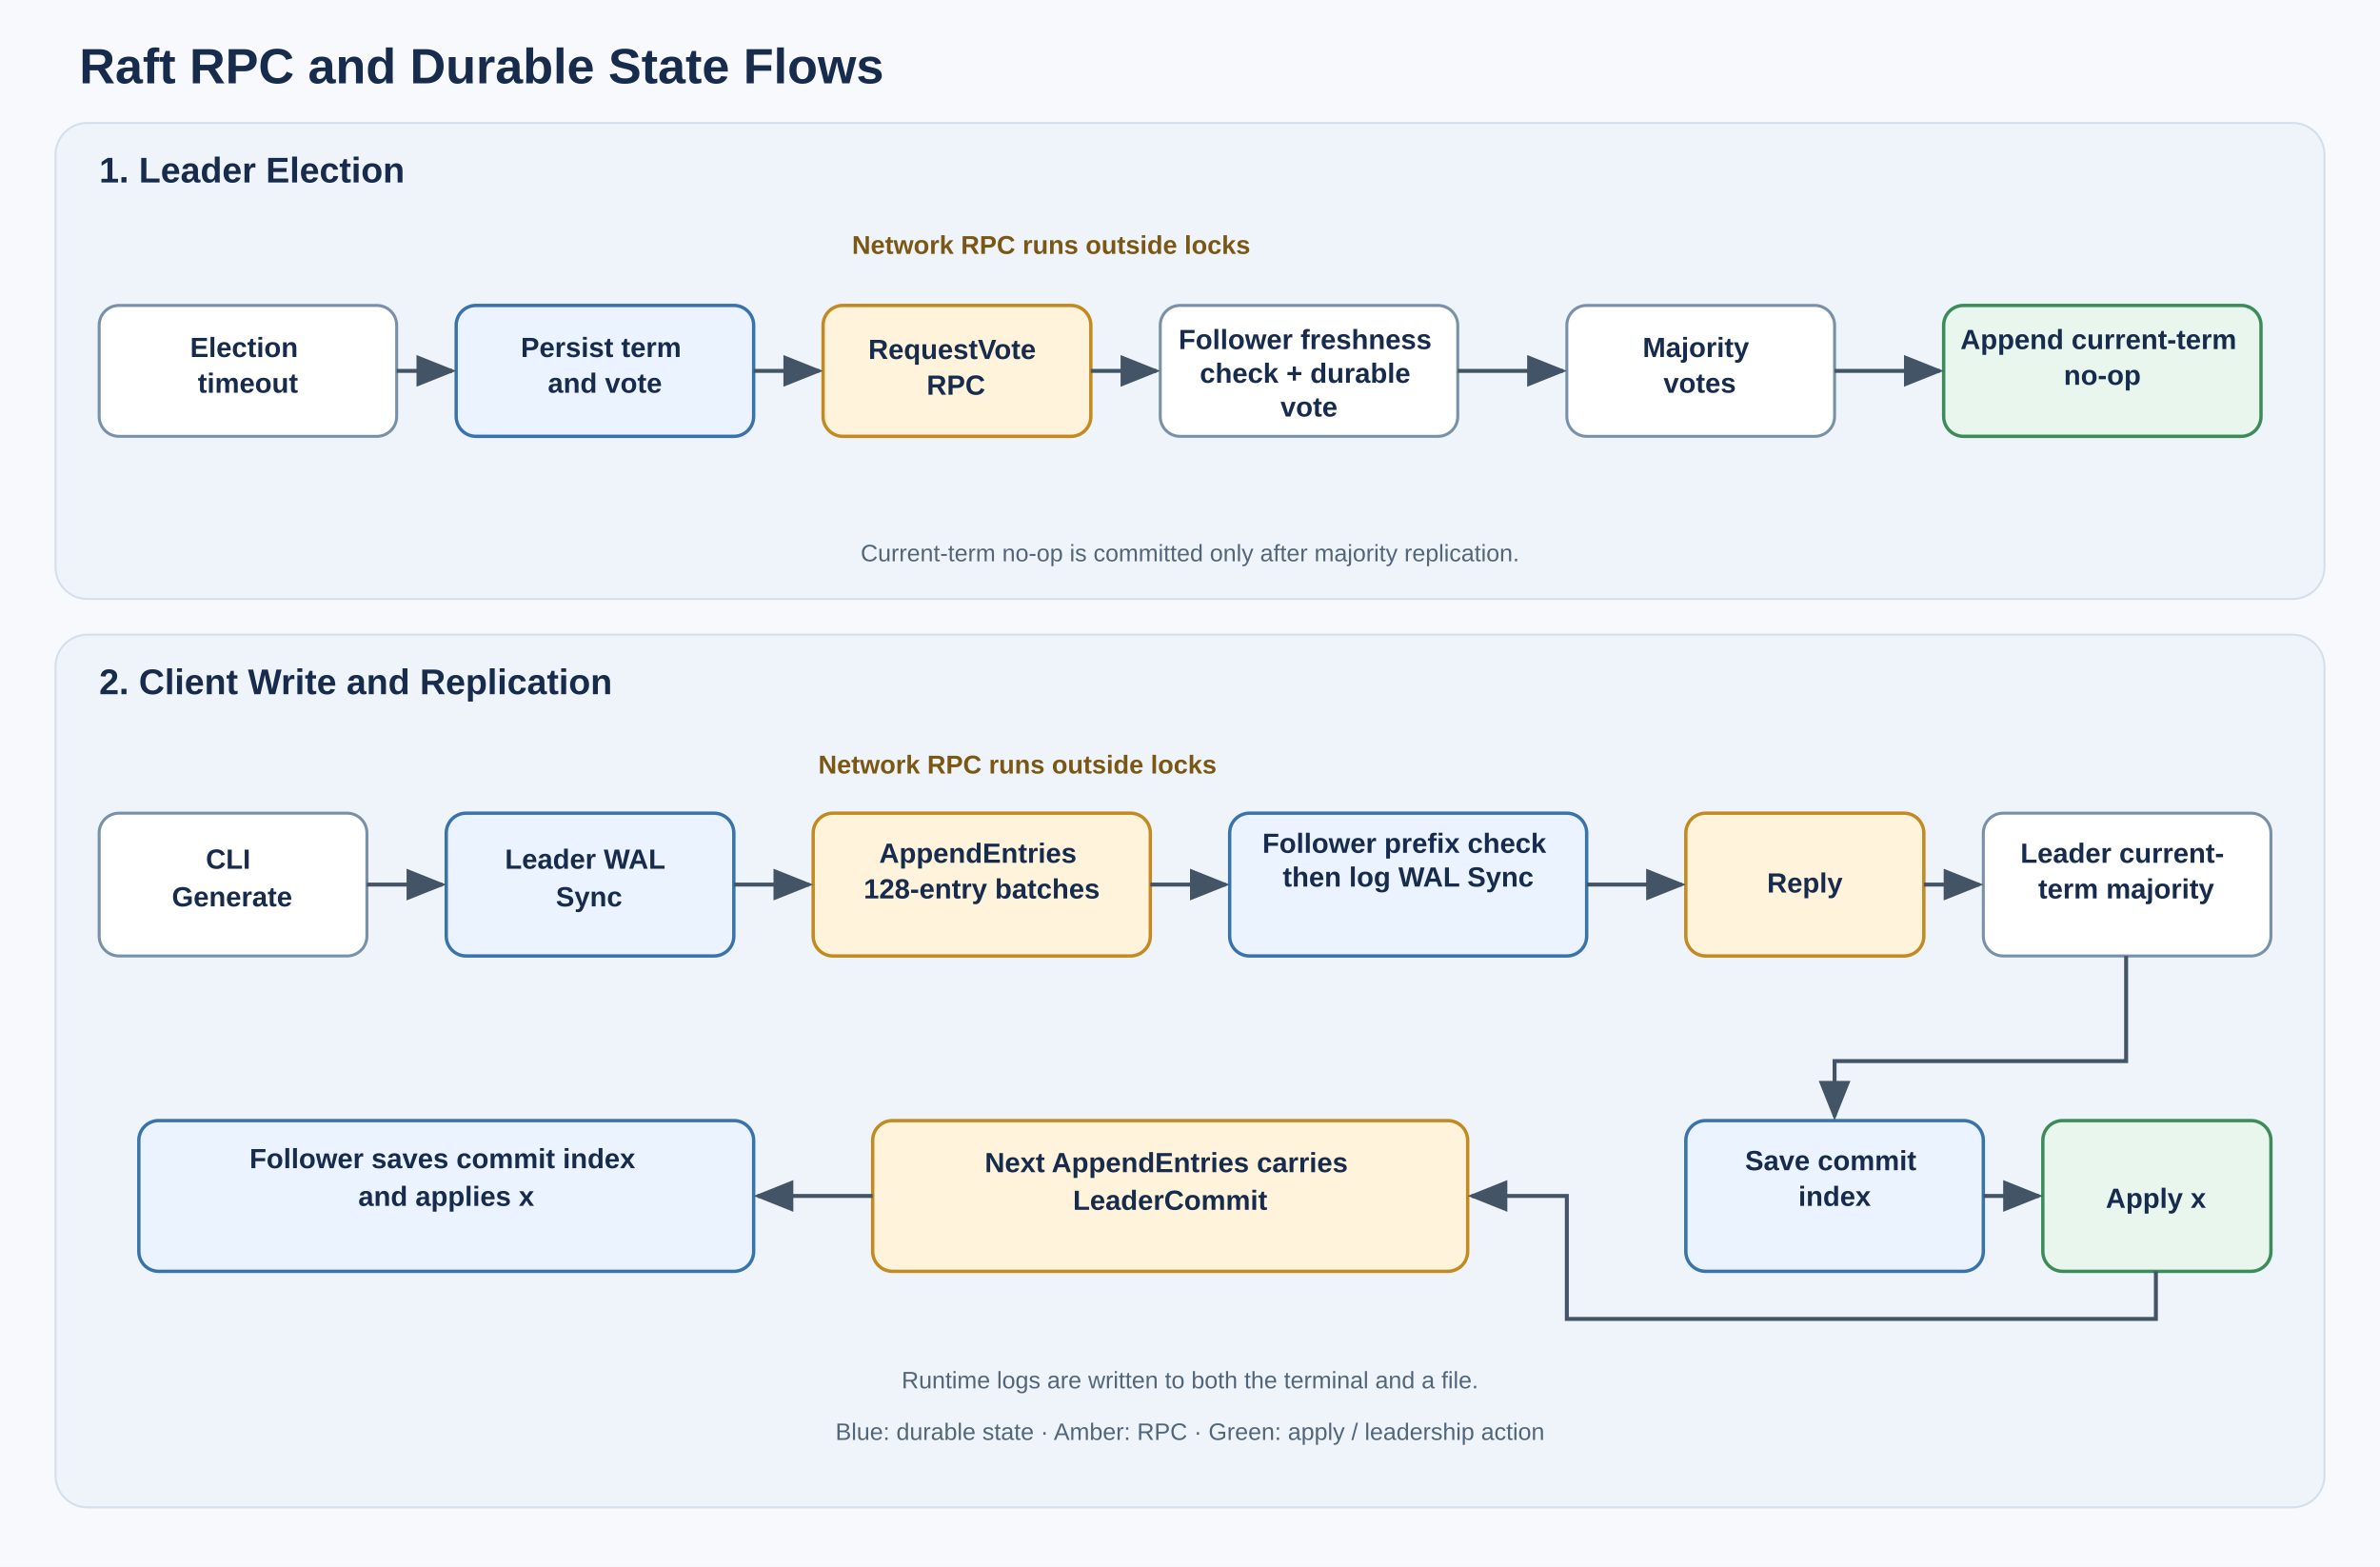
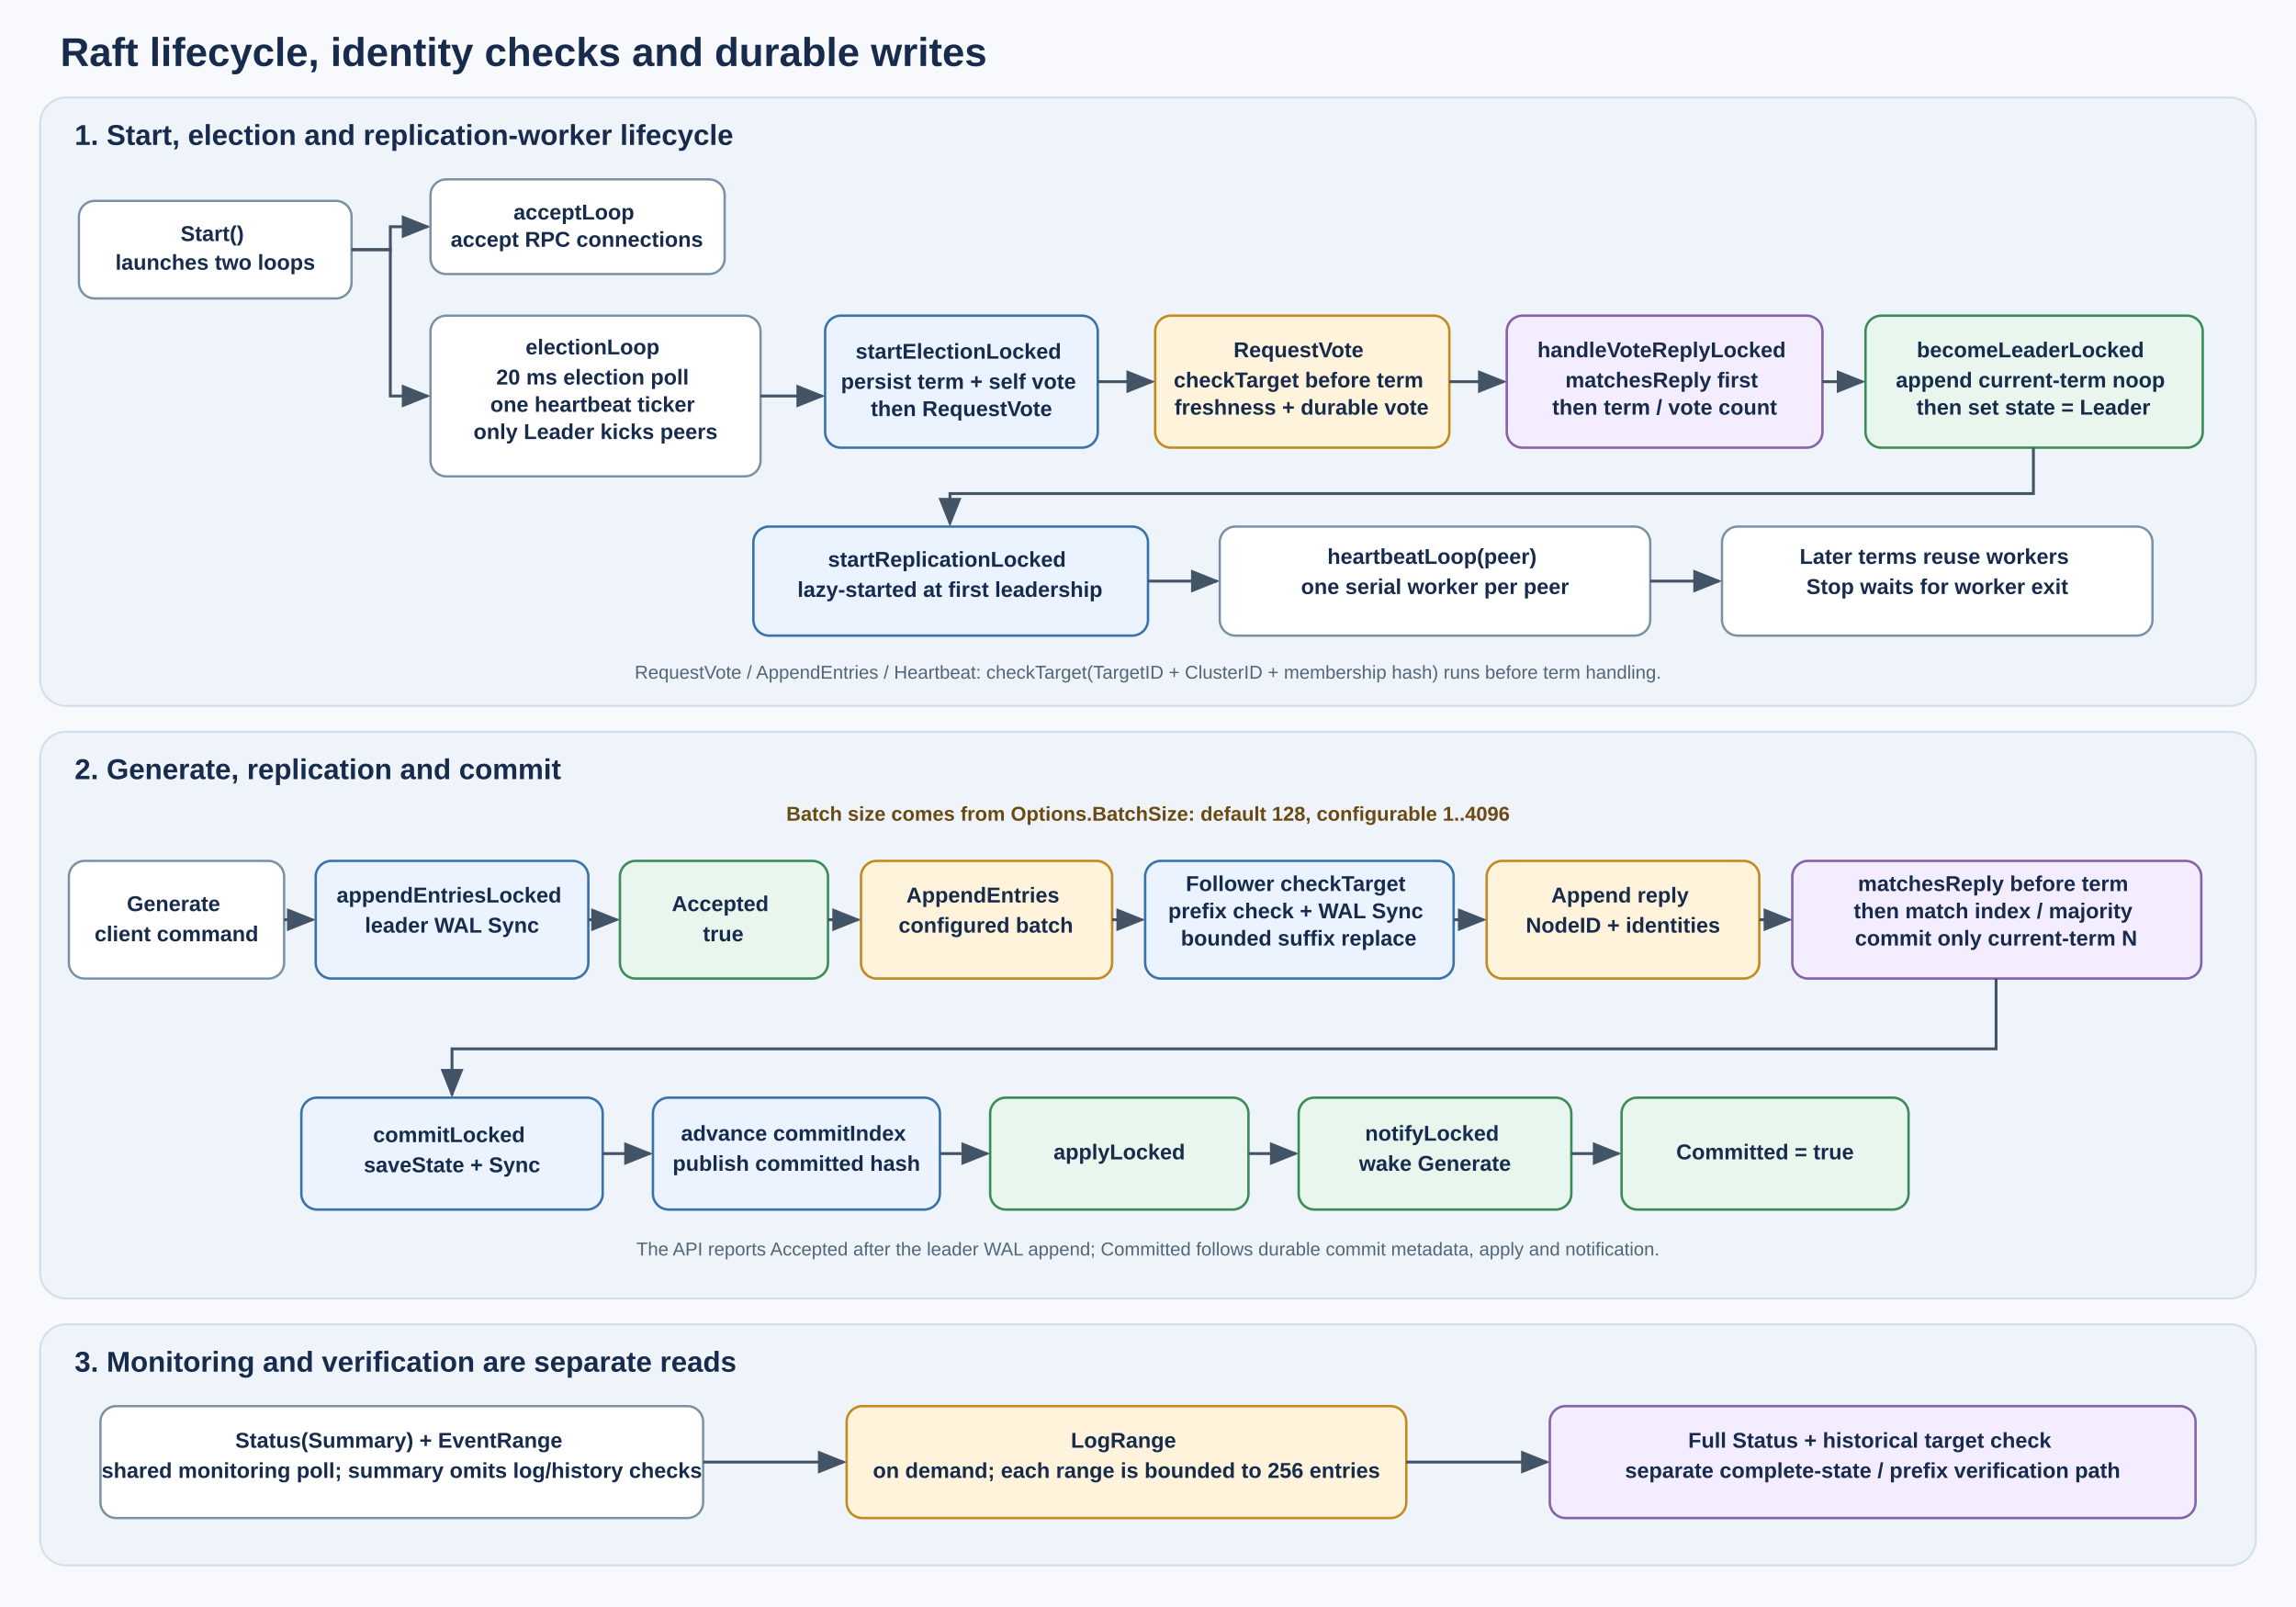
- <svg xmlns="http://www.w3.org/2000/svg" width="1200" height="790" viewBox="0 0 1200 790" role="img" aria-labelledby="title desc">
+ <svg xmlns="http://www.w3.org/2000/svg" width="1600" height="1120" viewBox="0 0 1600 1120" role="img" aria-labelledby="title desc">
  <defs>
    <marker id="arrow" markerWidth="10" markerHeight="8" refX="9" refY="4" orient="auto">
      <path d="M0,0 L10,4 L0,8 Z" fill="#425466" />
    </marker>
    <style>
      text { font-family: Arial, Helvetica, sans-serif; fill: #172b4d; }
-       .title { font-size: 25px; font-weight: 700; }
-       .section { font-size: 18px; font-weight: 700; }
-       .node { fill: #ffffff; stroke: #7890a8; stroke-width: 1.5; rx: 10; }
-       .durable { fill: #eaf3ff; stroke: #3973ac; stroke-width: 1.7; rx: 10; }
-       .rpc { fill: #fff4db; stroke: #c28a20; stroke-width: 1.7; rx: 10; }
-       .apply { fill: #e8f6ee; stroke: #3c8c5a; stroke-width: 1.7; rx: 10; }
-       .label { font-size: 14px; font-weight: 600; text-anchor: middle; }
-       .small { font-size: 12px; fill: #526579; text-anchor: middle; }
+       .title { font-size: 28px; font-weight: 700; }
+       .section { font-size: 20px; font-weight: 700; }
+       .node { fill: #ffffff; stroke: #7890a8; stroke-width: 1.6; rx: 11; }
+       .durable { fill: #eaf3ff; stroke: #3973ac; stroke-width: 1.7; rx: 11; }
+       .rpc { fill: #fff4db; stroke: #c28a20; stroke-width: 1.7; rx: 11; }
+       .apply { fill: #e8f6ee; stroke: #3c8c5a; stroke-width: 1.7; rx: 11; }
+       .guard { fill: #f4edff; stroke: #8662ad; stroke-width: 1.7; rx: 11; }
+       .label { font-size: 15px; font-weight: 700; text-anchor: middle; }
+       .small { font-size: 13px; fill: #526579; text-anchor: middle; }
      .arrow { fill: none; stroke: #425466; stroke-width: 2; marker-end: url(#arrow); }
-       .note { font-size: 13px; fill: #7a5713; font-weight: 700; }
+       .note { font-size: 14px; fill: #6b4a12; font-weight: 700; }
+       .panel { fill: #eef4fa; stroke: #d4dfeb; stroke-width: 1.4; }
    </style>
  </defs>
-   <rect width="1200" height="790" fill="#f7f9fc" />
-   <text x="40" y="42" class="title">Raft RPC and Durable State Flows</text>
-   <rect x="28" y="62" width="1144" height="240" rx="16" fill="#eef4fa" stroke="#d4dfeb" />
-   <text x="50" y="92" class="section">1. Leader Election</text>
-   <text x="530" y="128" class="note" text-anchor="middle">Network RPC runs outside locks</text>
-   <rect x="50" y="154" width="150" height="66" class="node" />
-   <text x="125" y="180" class="label">
-     <tspan x="125">Election</tspan>
-     <tspan x="125" dy="18">timeout</tspan>
+   <rect width="1600" height="1120" fill="#f7f9fc" />
+   <text x="42" y="46" class="title">Raft lifecycle, identity checks and durable writes</text>
+   <rect x="28" y="68" width="1544" height="424" rx="18" class="panel" />
+   <text x="52" y="101" class="section">1. Start, election and replication-worker lifecycle</text>
+   <rect x="55" y="140" width="190" height="68" class="node" />
+   <text x="150" y="168" class="label">
+     <tspan x="150">Start()</tspan>
+     <tspan x="150" dy="20">launches two loops</tspan>
  </text>
-   <rect x="230" y="154" width="150" height="66" class="durable" />
-   <text x="305" y="180" class="label">
-     <tspan x="305">Persist term</tspan>
-     <tspan x="305" dy="18">and vote</tspan>
+   <rect x="300" y="125" width="205" height="66" class="node" />
+   <text x="402" y="153" class="label">
+     <tspan x="402">acceptLoop</tspan>
+     <tspan x="402" dy="19">accept RPC connections</tspan>
  </text>
-   <rect x="415" y="154" width="135" height="66" class="rpc" />
-   <text x="482" y="181" class="label">
-     <tspan x="482">RequestVote</tspan>
-     <tspan x="482" dy="18">RPC</tspan>
+   <rect x="300" y="220" width="230" height="112" class="node" />
+   <text x="415" y="247" class="label">
+     <tspan x="415">electionLoop</tspan>
+     <tspan x="415" dy="21">20 ms election poll</tspan>
+     <tspan x="415" dy="19">one heartbeat ticker</tspan>
+     <tspan x="415" dy="19">only Leader kicks peers</tspan>
  </text>
-   <rect x="585" y="154" width="150" height="66" class="node" />
-   <text x="660" y="176" class="label">
-     <tspan x="660">Follower freshness</tspan>
-     <tspan x="660" dy="17">check + durable</tspan>
-     <tspan x="660" dy="17">vote</tspan>
+   <path d="M245 174 H272 V158 H298" class="arrow" />
+   <path d="M245 174 H272 V276 H298" class="arrow" />
+   <rect x="575" y="220" width="190" height="92" class="durable" />
+   <text x="670" y="250" class="label">
+     <tspan x="670">startElectionLocked</tspan>
+     <tspan x="670" dy="21">persist term + self vote</tspan>
+     <tspan x="670" dy="19">then RequestVote</tspan>
  </text>
-   <rect x="790" y="154" width="135" height="66" class="node" />
-   <text x="857" y="180" class="label">
-     <tspan x="857">Majority</tspan>
-     <tspan x="857" dy="18">votes</tspan>
+   <rect x="805" y="220" width="205" height="92" class="rpc" />
+   <text x="907" y="249" class="label">
+     <tspan x="907">RequestVote</tspan>
+     <tspan x="907" dy="21">checkTarget before term</tspan>
+     <tspan x="907" dy="19">freshness + durable vote</tspan>
  </text>
-   <rect x="980" y="154" width="160" height="66" class="apply" />
-   <text x="1060" y="176" class="label">
-     <tspan x="1060">Append current-term</tspan>
-     <tspan x="1060" dy="18">no-op</tspan>
+   <rect x="1050" y="220" width="220" height="92" class="guard" />
+   <text x="1160" y="249" class="label">
+     <tspan x="1160">handleVoteReplyLocked</tspan>
+     <tspan x="1160" dy="21">matchesReply first</tspan>
+     <tspan x="1160" dy="19">then term / vote count</tspan>
  </text>
-   <path d="M200 187 H228" class="arrow" />
-   <path d="M380 187 H413" class="arrow" />
-   <path d="M550 187 H583" class="arrow" />
-   <path d="M735 187 H788" class="arrow" />
-   <path d="M925 187 H978" class="arrow" />
-   <text x="600" y="283" class="small">Current-term no-op is committed only after majority replication.</text>
-   <rect x="28" y="320" width="1144" height="440" rx="16" fill="#eef4fa" stroke="#d4dfeb" />
-   <text x="50" y="350" class="section">2. Client Write and Replication</text>
-   <text x="513" y="390" class="note" text-anchor="middle">Network RPC runs outside locks</text>
-   <rect x="50" y="410" width="135" height="72" class="node" />
-   <text x="117" y="438" class="label">
-     <tspan x="117">CLI</tspan>
-     <tspan x="117" dy="19">Generate</tspan>
+   <path d="M530 276 H573" class="arrow" />
+   <path d="M765 266 H803" class="arrow" />
+   <path d="M1010 266 H1048" class="arrow" />
+   <rect x="1300" y="220" width="235" height="92" class="apply" />
+   <text x="1417" y="249" class="label">
+     <tspan x="1417">becomeLeaderLocked</tspan>
+     <tspan x="1417" dy="21">append current-term noop</tspan>
+     <tspan x="1417" dy="19">then set state = Leader</tspan>
  </text>
-   <rect x="225" y="410" width="145" height="72" class="durable" />
-   <text x="297" y="438" class="label">
-     <tspan x="297">Leader WAL</tspan>
-     <tspan x="297" dy="19">Sync</tspan>
+   <path d="M1270 266 H1298" class="arrow" />
+   <rect x="525" y="367" width="275" height="76" class="durable" />
+   <text x="662" y="395" class="label">
+     <tspan x="662">startReplicationLocked</tspan>
+     <tspan x="662" dy="21">lazy-started at first leadership</tspan>
  </text>
-   <rect x="410" y="410" width="170" height="72" class="rpc" />
-   <text x="495" y="435" class="label">
-     <tspan x="495">AppendEntries</tspan>
-     <tspan x="495" dy="18">128-entry batches</tspan>
+   <rect x="850" y="367" width="300" height="76" class="node" />
+   <text x="1000" y="393" class="label">
+     <tspan x="1000">heartbeatLoop(peer)</tspan>
+     <tspan x="1000" dy="21">one serial worker per peer</tspan>
  </text>
-   <rect x="620" y="410" width="180" height="72" class="durable" />
-   <text x="710" y="430" class="label">
-     <tspan x="710">Follower prefix check</tspan>
-     <tspan x="710" dy="17">then log WAL Sync</tspan>
+   <rect x="1200" y="367" width="300" height="76" class="node" />
+   <text x="1350" y="393" class="label">
+     <tspan x="1350">Later terms reuse workers</tspan>
+     <tspan x="1350" dy="21">Stop waits for worker exit</tspan>
  </text>
-   <path d="M185 446 H223" class="arrow" />
-   <path d="M370 446 H408" class="arrow" />
-   <path d="M580 446 H618" class="arrow" />
-   <rect x="850" y="410" width="120" height="72" class="rpc" />
-   <text x="910" y="450" class="label">Reply</text>
-   <rect x="1000" y="410" width="145" height="72" class="node" />
-   <text x="1072" y="435" class="label">
-     <tspan x="1072">Leader current-</tspan>
-     <tspan x="1072" dy="18">term majority</tspan>
+   <path d="M1417 312 V344 H662 V365" class="arrow" />
+   <path d="M800 405 H848" class="arrow" />
+   <path d="M1150 405 H1198" class="arrow" />
+   <text x="800" y="473" class="small">RequestVote / AppendEntries / Heartbeat: checkTarget(TargetID + ClusterID + membership hash) runs before term handling.</text>
+   <rect x="28" y="510" width="1544" height="395" rx="18" class="panel" />
+   <text x="52" y="543" class="section">2. Generate, replication and commit</text>
+   <text x="800" y="572" class="note" text-anchor="middle">Batch size comes from Options.BatchSize: default 128, configurable 1..4096</text>
+   <rect x="48" y="600" width="150" height="82" class="node" />
+   <text x="123" y="635" class="label">
+     <tspan x="123">Generate</tspan>
+     <tspan x="123" dy="21">client command</tspan>
  </text>
-   <path d="M800 446 H848" class="arrow" />
-   <path d="M970 446 H998" class="arrow" />
-   <rect x="850" y="565" width="150" height="76" class="durable" />
-   <text x="925" y="590" class="label">
-     <tspan x="925">Save commit</tspan>
-     <tspan x="925" dy="18">index</tspan>
+   <rect x="220" y="600" width="190" height="82" class="durable" />
+   <text x="315" y="629" class="label">
+     <tspan x="315">appendEntriesLocked</tspan>
+     <tspan x="315" dy="21">leader WAL Sync</tspan>
  </text>
-   <rect x="1030" y="565" width="115" height="76" class="apply" />
-   <text x="1087" y="609" class="label">Apply x</text>
-   <path d="M1072 482 V535 H925 V563" class="arrow" />
-   <path d="M1000 603 H1028" class="arrow" />
-   <rect x="440" y="565" width="300" height="76" class="rpc" />
-   <text x="590" y="591" class="label">
-     <tspan x="590">Next AppendEntries carries</tspan>
-     <tspan x="590" dy="19">LeaderCommit</tspan>
+   <rect x="432" y="600" width="145" height="82" class="apply" />
+   <text x="504" y="635" class="label">
+     <tspan x="504">Accepted</tspan>
+     <tspan x="504" dy="21">true</tspan>
  </text>
-   <path d="M1087 641 V665 H790 V603 H742" class="arrow" />
-   <rect x="70" y="565" width="310" height="76" class="durable" />
-   <text x="225" y="589" class="label">
-     <tspan x="225">Follower saves commit index</tspan>
-     <tspan x="225" dy="19">and applies x</tspan>
+   <rect x="600" y="600" width="175" height="82" class="rpc" />
+   <text x="687" y="629" class="label">
+     <tspan x="687">AppendEntries</tspan>
+     <tspan x="687" dy="21">configured batch</tspan>
  </text>
-   <path d="M440 603 H382" class="arrow" />
-   <text x="600" y="700" class="small">Runtime logs are written to both the terminal and a file.</text>
-   <text x="600" y="726" class="small">Blue: durable state  ·  Amber: RPC  ·  Green: apply / leadership action</text>
+   <rect x="798" y="600" width="215" height="82" class="durable" />
+   <text x="905" y="621" class="label">
+     <tspan x="905">Follower checkTarget</tspan>
+     <tspan x="905" dy="19">prefix check + WAL Sync</tspan>
+     <tspan x="905" dy="19">bounded suffix replace</tspan>
+   </text>
+   <rect x="1036" y="600" width="190" height="82" class="rpc" />
+   <text x="1131" y="629" class="label">
+     <tspan x="1131">Append reply</tspan>
+     <tspan x="1131" dy="21">NodeID + identities</tspan>
+   </text>
+   <rect x="1249" y="600" width="285" height="82" class="guard" />
+   <text x="1391" y="621" class="label">
+     <tspan x="1391">matchesReply before term</tspan>
+     <tspan x="1391" dy="19">then match index / majority</tspan>
+     <tspan x="1391" dy="19">commit only current-term N</tspan>
+   </text>
+   <path d="M198 641 H218" class="arrow" />
+   <path d="M410 641 H430" class="arrow" />
+   <path d="M577 641 H598" class="arrow" />
+   <path d="M775 641 H796" class="arrow" />
+   <path d="M1013 641 H1034" class="arrow" />
+   <path d="M1226 641 H1247" class="arrow" />
+   <rect x="210" y="765" width="210" height="78" class="durable" />
+   <text x="315" y="796" class="label">
+     <tspan x="315">commitLocked</tspan>
+     <tspan x="315" dy="21">saveState + Sync</tspan>
+   </text>
+   <rect x="455" y="765" width="200" height="78" class="durable" />
+   <text x="555" y="795" class="label">
+     <tspan x="555">advance commitIndex</tspan>
+     <tspan x="555" dy="21">publish committed hash</tspan>
+   </text>
+   <rect x="690" y="765" width="180" height="78" class="apply" />
+   <text x="780" y="808" class="label">applyLocked</text>
+   <rect x="905" y="765" width="190" height="78" class="apply" />
+   <text x="1000" y="795" class="label">
+     <tspan x="1000">notifyLocked</tspan>
+     <tspan x="1000" dy="21">wake Generate</tspan>
+   </text>
+   <rect x="1130" y="765" width="200" height="78" class="apply" />
+   <text x="1230" y="808" class="label">Committed = true</text>
+   <path d="M1391 682 V731 H315 V763" class="arrow" />
+   <path d="M420 804 H453" class="arrow" />
+   <path d="M655 804 H688" class="arrow" />
+   <path d="M870 804 H903" class="arrow" />
+   <path d="M1095 804 H1128" class="arrow" />
+   <text x="800" y="875" class="small">The API reports Accepted after the leader WAL append; Committed follows durable commit metadata, apply and notification.</text>
+   <rect x="28" y="923" width="1544" height="168" rx="18" class="panel" />
+   <text x="52" y="956" class="section">3. Monitoring and verification are separate reads</text>
+   <rect x="70" y="980" width="420" height="78" class="node" />
+   <text x="280" y="1009" class="label">
+     <tspan x="280">Status(Summary) + EventRange</tspan>
+     <tspan x="280" dy="21">shared monitoring poll; summary omits log/history checks</tspan>
+   </text>
+   <rect x="590" y="980" width="390" height="78" class="rpc" />
+   <text x="785" y="1009" class="label">
+     <tspan x="785">LogRange</tspan>
+     <tspan x="785" dy="21">on demand; each range is bounded to 256 entries</tspan>
+   </text>
+   <rect x="1080" y="980" width="450" height="78" class="guard" />
+   <text x="1305" y="1009" class="label">
+     <tspan x="1305">Full Status + historical target check</tspan>
+     <tspan x="1305" dy="21">separate complete-state / prefix verification path</tspan>
+   </text>
+   <path d="M490 1019 H588" class="arrow" />
+   <path d="M980 1019 H1078" class="arrow" />
</svg>
